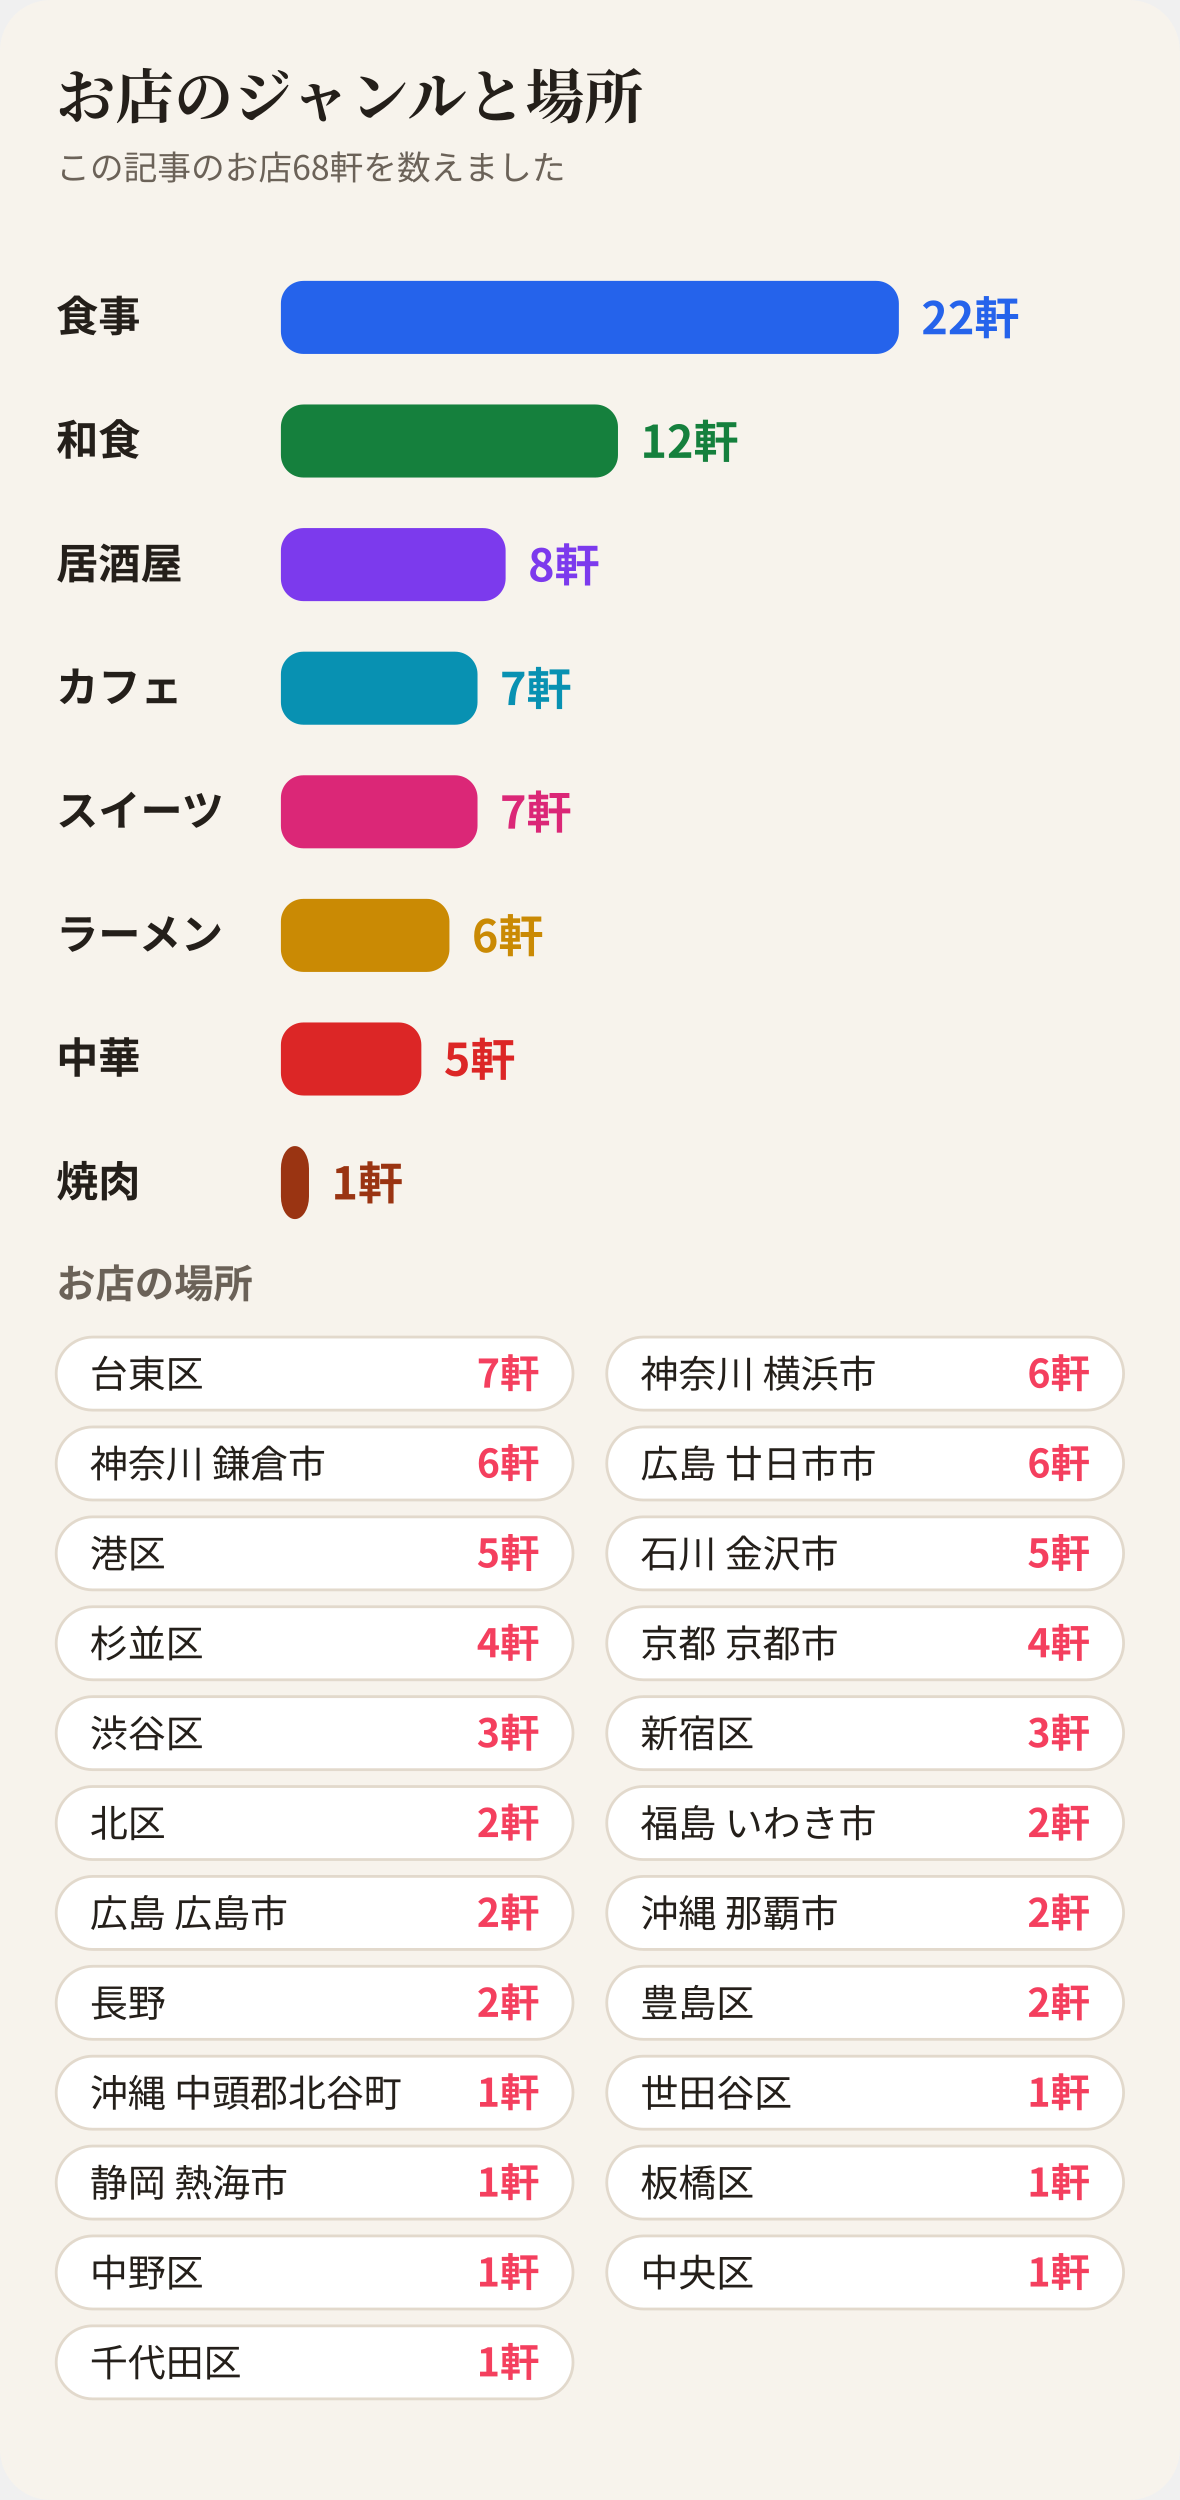
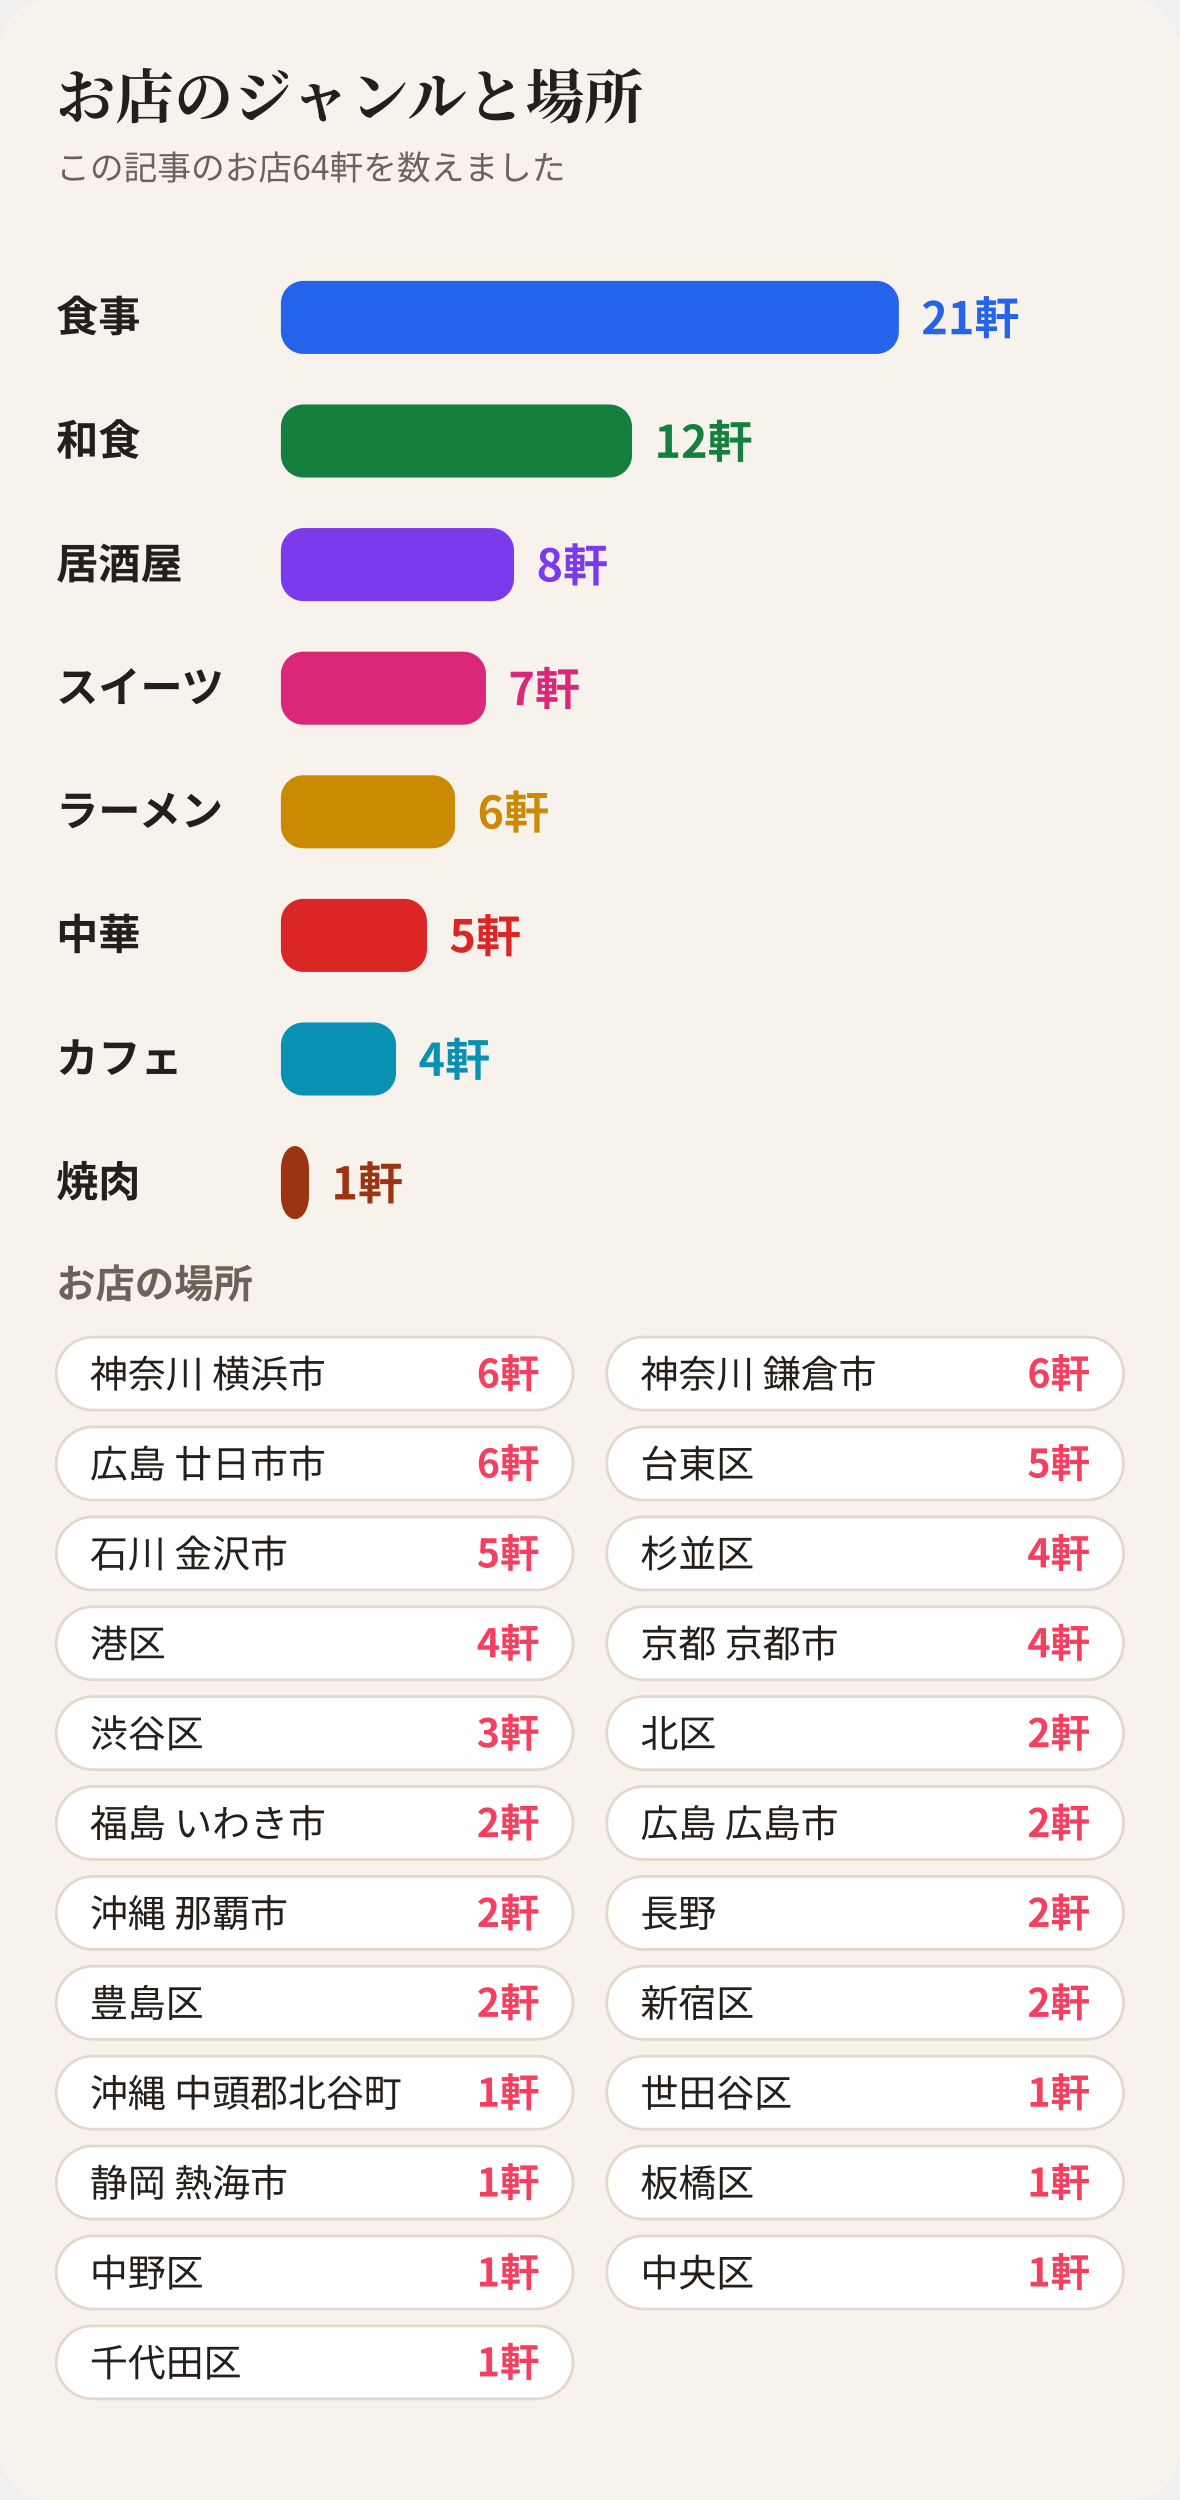
<svg xmlns="http://www.w3.org/2000/svg" viewBox="0 0 420 890" width="420" height="890" font-family="'Hiragino Sans','Noto Sans CJK JP','Noto Sans JP',sans-serif">
  <rect width="420" height="890" rx="18" fill="#F7F3EC" />
  <text x="20" y="42" font-size="21" font-weight="800" fill="#241F1A" font-family="'Hiragino Mincho ProN','Noto Serif CJK JP','Noto Serif JP',serif">お店のジャンルと場所</text>
-   <text x="20" y="64" font-size="12" fill="#6B6258">この記事のお店68軒を数えました</text>
+   <text x="20" y="64" font-size="12" fill="#6B6258">この記事のお店64軒を数えました</text>
  <text x="20" y="118" font-size="15" font-weight="700" fill="#241F1A">食事</text>
  <rect x="100" y="100" width="220" height="26" rx="8" fill="#2563eb" />
-   <text x="328" y="119" font-size="16" font-weight="800" fill="#2563eb">22軒</text>
+   <text x="328" y="119" font-size="16" font-weight="800" fill="#2563eb">21軒</text>
  <text x="20" y="162" font-size="15" font-weight="700" fill="#241F1A">和食</text>
-   <rect x="100" y="144" width="120" height="26" rx="8" fill="#15803d" />
-   <text x="228" y="163" font-size="16" font-weight="800" fill="#15803d">12軒</text>
+   <rect x="100" y="144" width="125" height="26" rx="8" fill="#15803d" />
+   <text x="233" y="163" font-size="16" font-weight="800" fill="#15803d">12軒</text>
  <text x="20" y="206" font-size="15" font-weight="700" fill="#241F1A">居酒屋</text>
-   <rect x="100" y="188" width="80" height="26" rx="8" fill="#7c3aed" />
-   <text x="188" y="207" font-size="16" font-weight="800" fill="#7c3aed">8軒</text>
-   <text x="20" y="250" font-size="15" font-weight="700" fill="#241F1A">カフェ</text>
-   <rect x="100" y="232" width="70" height="26" rx="8" fill="#0891b2" />
-   <text x="178" y="251" font-size="16" font-weight="800" fill="#0891b2">7軒</text>
-   <text x="20" y="294" font-size="15" font-weight="700" fill="#241F1A">スイーツ</text>
-   <rect x="100" y="276" width="70" height="26" rx="8" fill="#db2777" />
-   <text x="178" y="295" font-size="16" font-weight="800" fill="#db2777">7軒</text>
-   <text x="20" y="338" font-size="15" font-weight="700" fill="#241F1A">ラーメン</text>
-   <rect x="100" y="320" width="60" height="26" rx="8" fill="#ca8a04" />
-   <text x="168" y="339" font-size="16" font-weight="800" fill="#ca8a04">6軒</text>
-   <text x="20" y="382" font-size="15" font-weight="700" fill="#241F1A">中華</text>
-   <rect x="100" y="364" width="50" height="26" rx="8" fill="#dc2626" />
-   <text x="158" y="383" font-size="16" font-weight="800" fill="#dc2626">5軒</text>
+   <rect x="100" y="188" width="83" height="26" rx="8" fill="#7c3aed" />
+   <text x="191" y="207" font-size="16" font-weight="800" fill="#7c3aed">8軒</text>
+   <text x="20" y="250" font-size="15" font-weight="700" fill="#241F1A">スイーツ</text>
+   <rect x="100" y="232" width="73" height="26" rx="8" fill="#db2777" />
+   <text x="181" y="251" font-size="16" font-weight="800" fill="#db2777">7軒</text>
+   <text x="20" y="294" font-size="15" font-weight="700" fill="#241F1A">ラーメン</text>
+   <rect x="100" y="276" width="62" height="26" rx="8" fill="#ca8a04" />
+   <text x="170" y="295" font-size="16" font-weight="800" fill="#ca8a04">6軒</text>
+   <text x="20" y="338" font-size="15" font-weight="700" fill="#241F1A">中華</text>
+   <rect x="100" y="320" width="52" height="26" rx="8" fill="#dc2626" />
+   <text x="160" y="339" font-size="16" font-weight="800" fill="#dc2626">5軒</text>
+   <text x="20" y="382" font-size="15" font-weight="700" fill="#241F1A">カフェ</text>
+   <rect x="100" y="364" width="41" height="26" rx="8" fill="#0891b2" />
+   <text x="149" y="383" font-size="16" font-weight="800" fill="#0891b2">4軒</text>
  <text x="20" y="426" font-size="15" font-weight="700" fill="#241F1A">焼肉</text>
  <rect x="100" y="408" width="10" height="26" rx="8" fill="#9a3412" />
  <text x="118" y="427" font-size="16" font-weight="800" fill="#9a3412">1軒</text>
  <text x="20" y="462" font-size="14" font-weight="700" fill="#6B6258">お店の場所</text>
  <rect x="20" y="476" width="184" height="26" rx="13" fill="#fff" stroke="#E2D9CC" />
-   <text x="32" y="494" font-size="13.5" fill="#241F1A">台東区</text>
-   <text x="192" y="494" font-size="14" font-weight="800" text-anchor="end" fill="#f43f5e">7軒</text>
+   <text x="32" y="494" font-size="13.5" fill="#241F1A">神奈川 横浜市</text>
+   <text x="192" y="494" font-size="14" font-weight="800" text-anchor="end" fill="#f43f5e">6軒</text>
  <rect x="216" y="476" width="184" height="26" rx="13" fill="#fff" stroke="#E2D9CC" />
-   <text x="228" y="494" font-size="13.5" fill="#241F1A">神奈川 横浜市</text>
+   <text x="228" y="494" font-size="13.5" fill="#241F1A">神奈川 鎌倉市</text>
  <text x="388" y="494" font-size="14" font-weight="800" text-anchor="end" fill="#f43f5e">6軒</text>
  <rect x="20" y="508" width="184" height="26" rx="13" fill="#fff" stroke="#E2D9CC" />
-   <text x="32" y="526" font-size="13.5" fill="#241F1A">神奈川 鎌倉市</text>
+   <text x="32" y="526" font-size="13.5" fill="#241F1A">広島 廿日市市</text>
  <text x="192" y="526" font-size="14" font-weight="800" text-anchor="end" fill="#f43f5e">6軒</text>
  <rect x="216" y="508" width="184" height="26" rx="13" fill="#fff" stroke="#E2D9CC" />
-   <text x="228" y="526" font-size="13.5" fill="#241F1A">広島 廿日市市</text>
-   <text x="388" y="526" font-size="14" font-weight="800" text-anchor="end" fill="#f43f5e">6軒</text>
+   <text x="228" y="526" font-size="13.5" fill="#241F1A">台東区</text>
+   <text x="388" y="526" font-size="14" font-weight="800" text-anchor="end" fill="#f43f5e">5軒</text>
  <rect x="20" y="540" width="184" height="26" rx="13" fill="#fff" stroke="#E2D9CC" />
-   <text x="32" y="558" font-size="13.5" fill="#241F1A">港区</text>
+   <text x="32" y="558" font-size="13.5" fill="#241F1A">石川 金沢市</text>
  <text x="192" y="558" font-size="14" font-weight="800" text-anchor="end" fill="#f43f5e">5軒</text>
  <rect x="216" y="540" width="184" height="26" rx="13" fill="#fff" stroke="#E2D9CC" />
-   <text x="228" y="558" font-size="13.5" fill="#241F1A">石川 金沢市</text>
-   <text x="388" y="558" font-size="14" font-weight="800" text-anchor="end" fill="#f43f5e">5軒</text>
+   <text x="228" y="558" font-size="13.5" fill="#241F1A">杉並区</text>
+   <text x="388" y="558" font-size="14" font-weight="800" text-anchor="end" fill="#f43f5e">4軒</text>
  <rect x="20" y="572" width="184" height="26" rx="13" fill="#fff" stroke="#E2D9CC" />
-   <text x="32" y="590" font-size="13.5" fill="#241F1A">杉並区</text>
+   <text x="32" y="590" font-size="13.5" fill="#241F1A">港区</text>
  <text x="192" y="590" font-size="14" font-weight="800" text-anchor="end" fill="#f43f5e">4軒</text>
  <rect x="216" y="572" width="184" height="26" rx="13" fill="#fff" stroke="#E2D9CC" />
  <text x="228" y="590" font-size="13.5" fill="#241F1A">京都 京都市</text>
  <text x="388" y="590" font-size="14" font-weight="800" text-anchor="end" fill="#f43f5e">4軒</text>
  <rect x="20" y="604" width="184" height="26" rx="13" fill="#fff" stroke="#E2D9CC" />
  <text x="32" y="622" font-size="13.5" fill="#241F1A">渋谷区</text>
  <text x="192" y="622" font-size="14" font-weight="800" text-anchor="end" fill="#f43f5e">3軒</text>
  <rect x="216" y="604" width="184" height="26" rx="13" fill="#fff" stroke="#E2D9CC" />
-   <text x="228" y="622" font-size="13.5" fill="#241F1A">新宿区</text>
-   <text x="388" y="622" font-size="14" font-weight="800" text-anchor="end" fill="#f43f5e">3軒</text>
+   <text x="228" y="622" font-size="13.5" fill="#241F1A">北区</text>
+   <text x="388" y="622" font-size="14" font-weight="800" text-anchor="end" fill="#f43f5e">2軒</text>
  <rect x="20" y="636" width="184" height="26" rx="13" fill="#fff" stroke="#E2D9CC" />
-   <text x="32" y="654" font-size="13.5" fill="#241F1A">北区</text>
+   <text x="32" y="654" font-size="13.5" fill="#241F1A">福島 いわき市</text>
  <text x="192" y="654" font-size="14" font-weight="800" text-anchor="end" fill="#f43f5e">2軒</text>
  <rect x="216" y="636" width="184" height="26" rx="13" fill="#fff" stroke="#E2D9CC" />
-   <text x="228" y="654" font-size="13.5" fill="#241F1A">福島 いわき市</text>
+   <text x="228" y="654" font-size="13.5" fill="#241F1A">広島 広島市</text>
  <text x="388" y="654" font-size="14" font-weight="800" text-anchor="end" fill="#f43f5e">2軒</text>
  <rect x="20" y="668" width="184" height="26" rx="13" fill="#fff" stroke="#E2D9CC" />
-   <text x="32" y="686" font-size="13.5" fill="#241F1A">広島 広島市</text>
+   <text x="32" y="686" font-size="13.5" fill="#241F1A">沖縄 那覇市</text>
  <text x="192" y="686" font-size="14" font-weight="800" text-anchor="end" fill="#f43f5e">2軒</text>
  <rect x="216" y="668" width="184" height="26" rx="13" fill="#fff" stroke="#E2D9CC" />
-   <text x="228" y="686" font-size="13.5" fill="#241F1A">沖縄 那覇市</text>
+   <text x="228" y="686" font-size="13.5" fill="#241F1A">長野</text>
  <text x="388" y="686" font-size="14" font-weight="800" text-anchor="end" fill="#f43f5e">2軒</text>
  <rect x="20" y="700" width="184" height="26" rx="13" fill="#fff" stroke="#E2D9CC" />
-   <text x="32" y="718" font-size="13.5" fill="#241F1A">長野</text>
+   <text x="32" y="718" font-size="13.5" fill="#241F1A">豊島区</text>
  <text x="192" y="718" font-size="14" font-weight="800" text-anchor="end" fill="#f43f5e">2軒</text>
  <rect x="216" y="700" width="184" height="26" rx="13" fill="#fff" stroke="#E2D9CC" />
-   <text x="228" y="718" font-size="13.5" fill="#241F1A">豊島区</text>
+   <text x="228" y="718" font-size="13.5" fill="#241F1A">新宿区</text>
  <text x="388" y="718" font-size="14" font-weight="800" text-anchor="end" fill="#f43f5e">2軒</text>
  <rect x="20" y="732" width="184" height="26" rx="13" fill="#fff" stroke="#E2D9CC" />
  <text x="32" y="750" font-size="13.5" fill="#241F1A">沖縄 中頭郡北谷町</text>
  <text x="192" y="750" font-size="14" font-weight="800" text-anchor="end" fill="#f43f5e">1軒</text>
  <rect x="216" y="732" width="184" height="26" rx="13" fill="#fff" stroke="#E2D9CC" />
  <text x="228" y="750" font-size="13.5" fill="#241F1A">世田谷区</text>
  <text x="388" y="750" font-size="14" font-weight="800" text-anchor="end" fill="#f43f5e">1軒</text>
  <rect x="20" y="764" width="184" height="26" rx="13" fill="#fff" stroke="#E2D9CC" />
  <text x="32" y="782" font-size="13.5" fill="#241F1A">静岡 熱海市</text>
  <text x="192" y="782" font-size="14" font-weight="800" text-anchor="end" fill="#f43f5e">1軒</text>
  <rect x="216" y="764" width="184" height="26" rx="13" fill="#fff" stroke="#E2D9CC" />
  <text x="228" y="782" font-size="13.5" fill="#241F1A">板橋区</text>
  <text x="388" y="782" font-size="14" font-weight="800" text-anchor="end" fill="#f43f5e">1軒</text>
  <rect x="20" y="796" width="184" height="26" rx="13" fill="#fff" stroke="#E2D9CC" />
  <text x="32" y="814" font-size="13.5" fill="#241F1A">中野区</text>
  <text x="192" y="814" font-size="14" font-weight="800" text-anchor="end" fill="#f43f5e">1軒</text>
  <rect x="216" y="796" width="184" height="26" rx="13" fill="#fff" stroke="#E2D9CC" />
  <text x="228" y="814" font-size="13.5" fill="#241F1A">中央区</text>
  <text x="388" y="814" font-size="14" font-weight="800" text-anchor="end" fill="#f43f5e">1軒</text>
  <rect x="20" y="828" width="184" height="26" rx="13" fill="#fff" stroke="#E2D9CC" />
  <text x="32" y="846" font-size="13.5" fill="#241F1A">千代田区</text>
  <text x="192" y="846" font-size="14" font-weight="800" text-anchor="end" fill="#f43f5e">1軒</text>
</svg>
